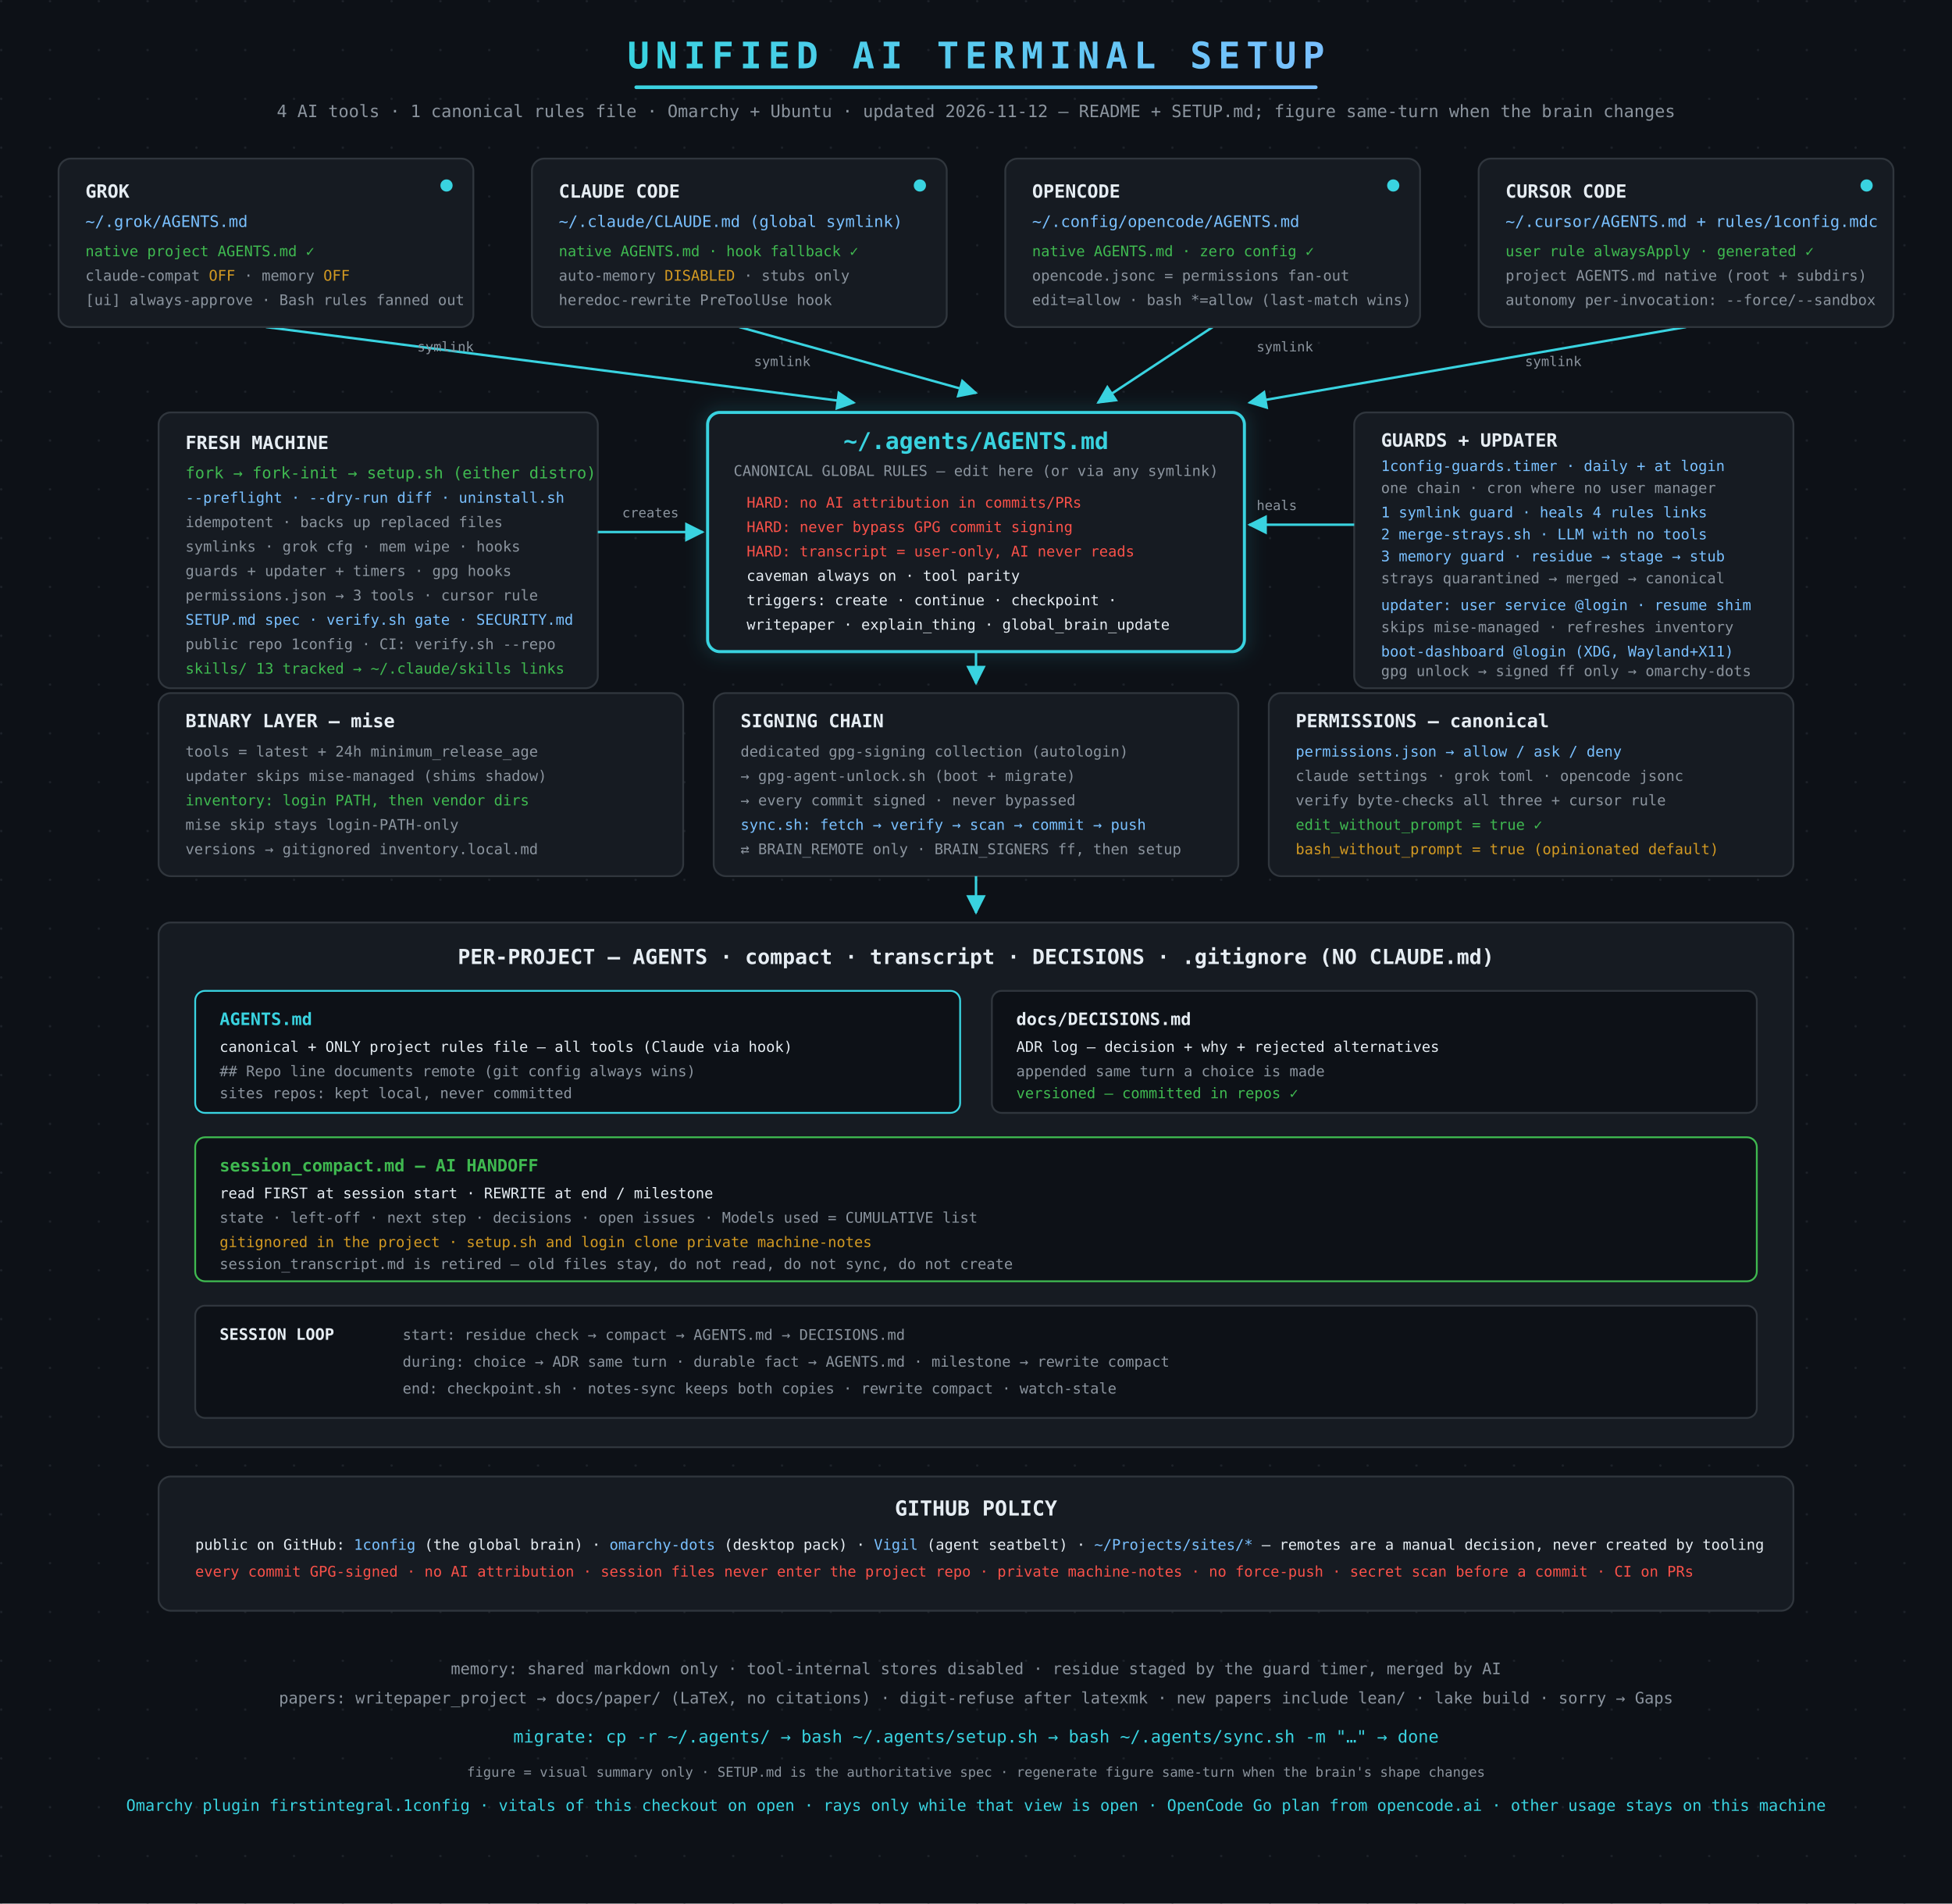
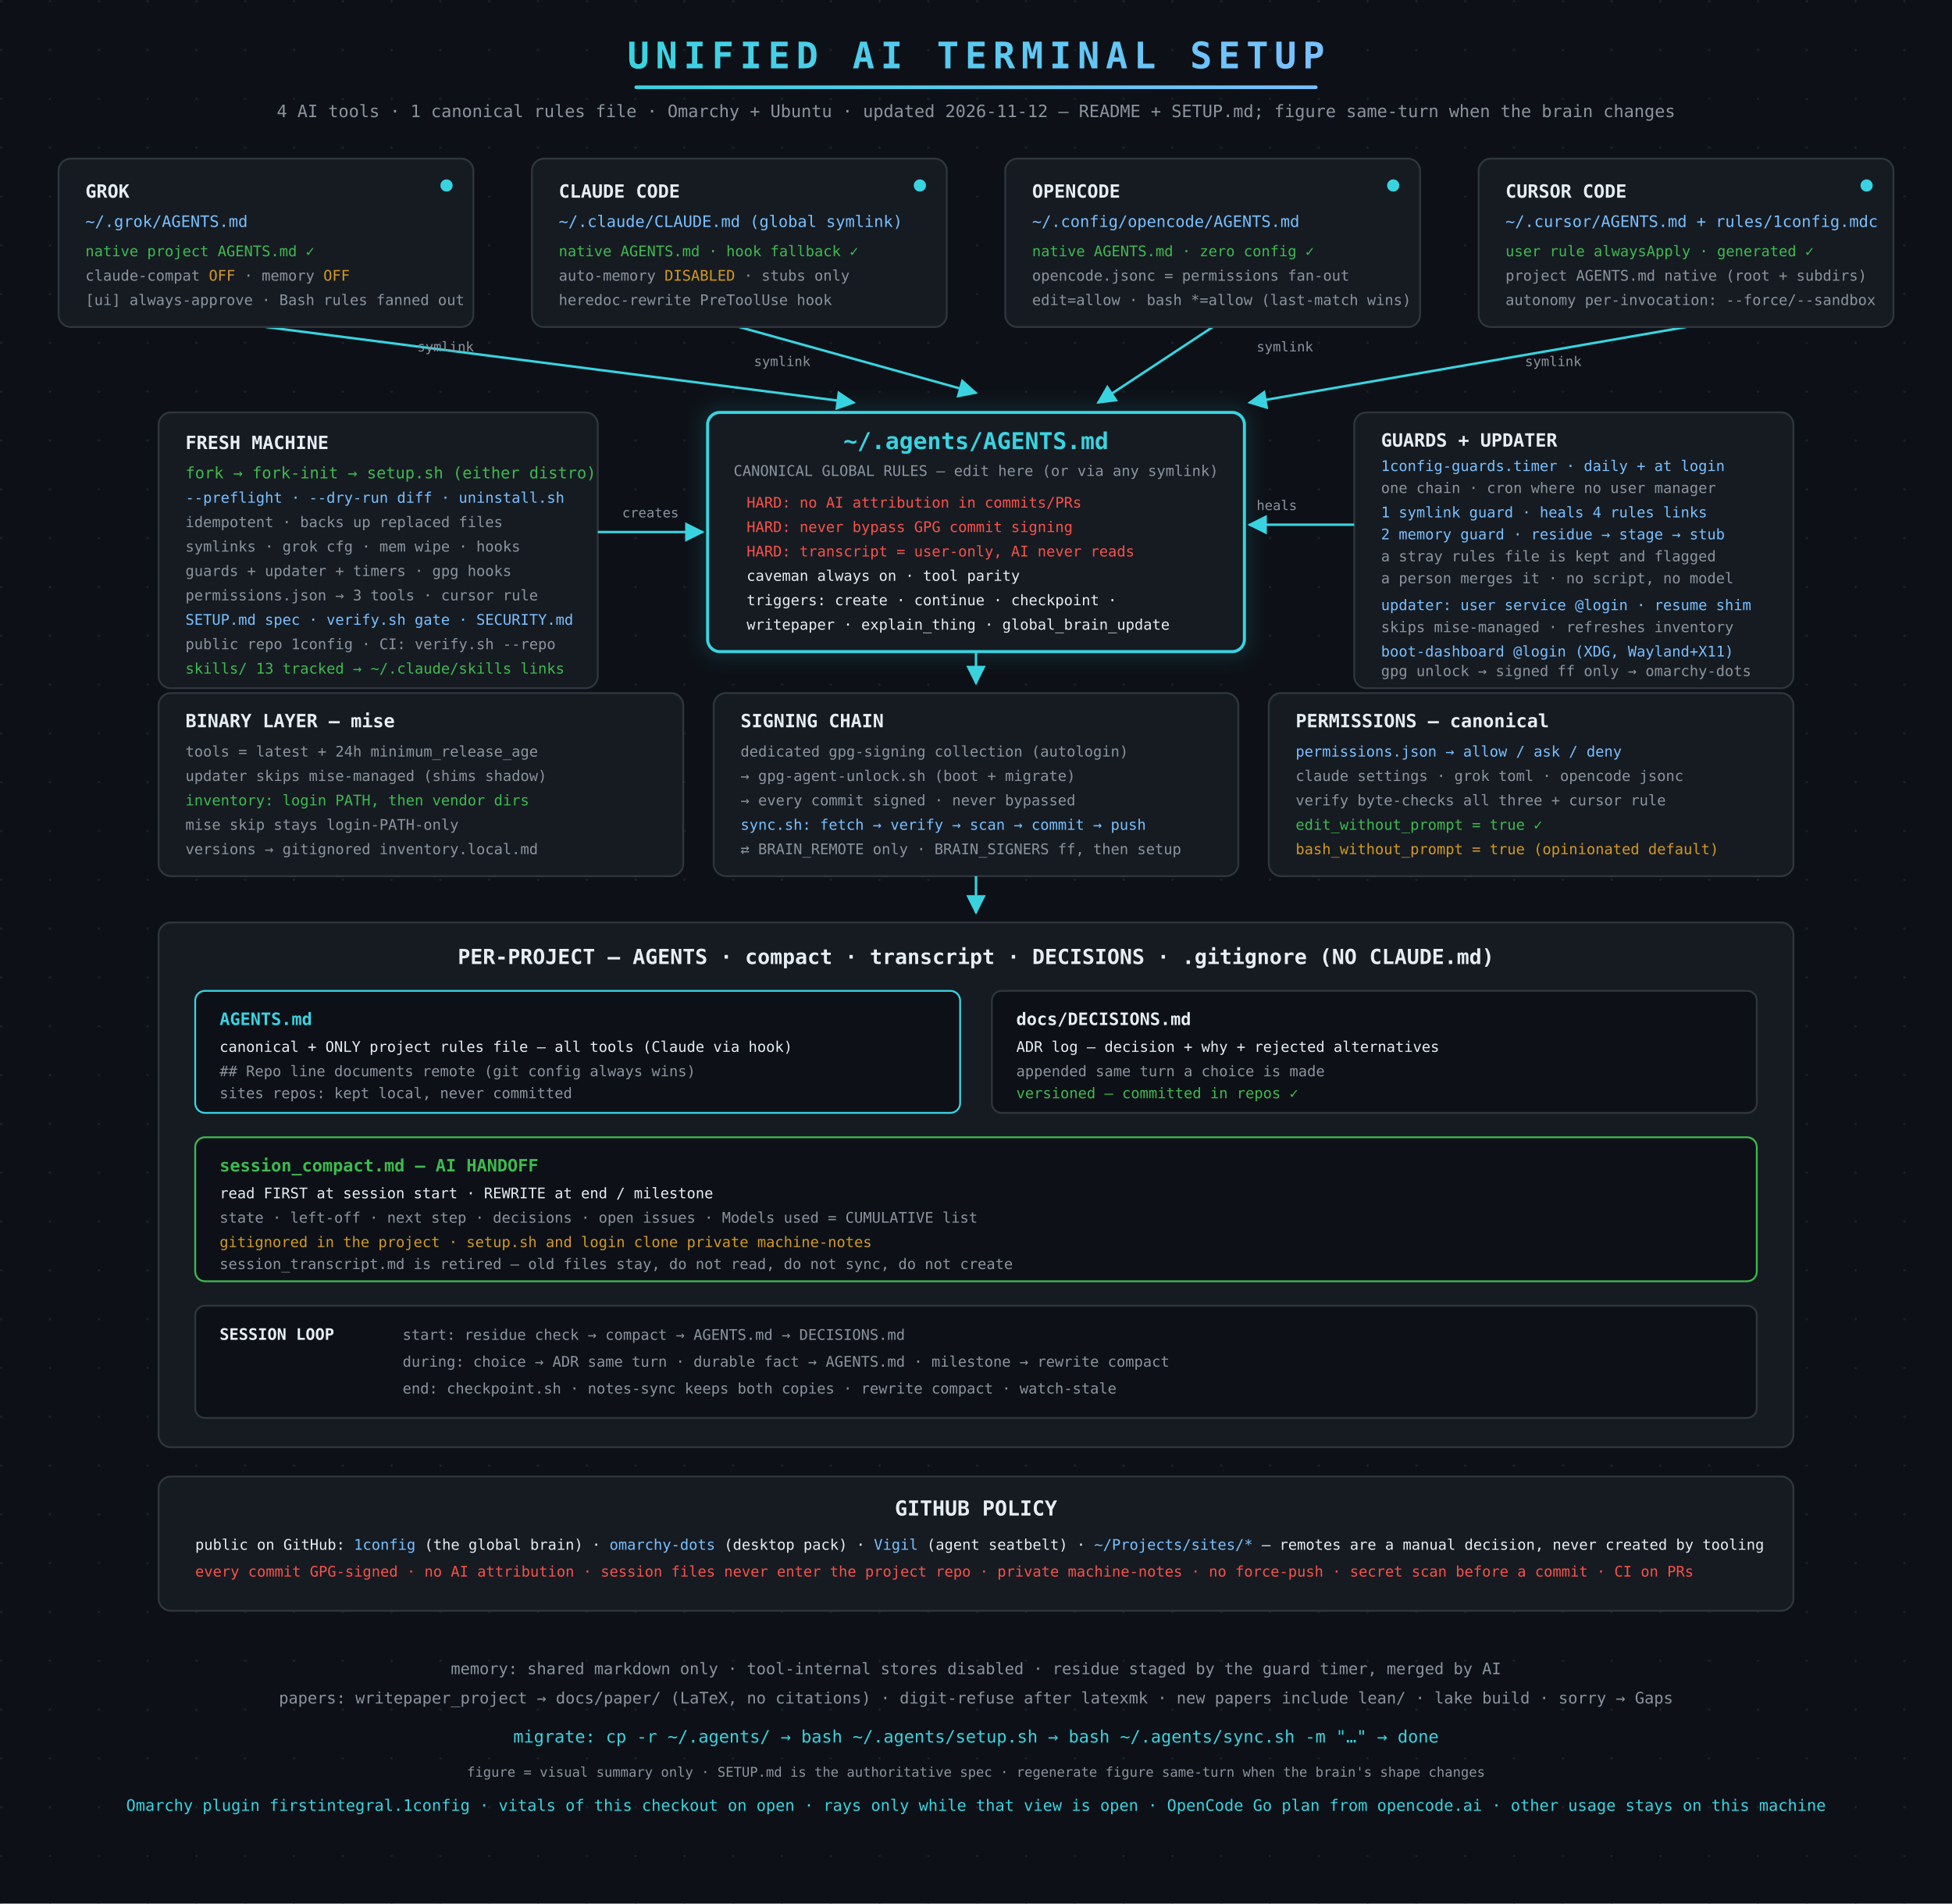
<svg xmlns="http://www.w3.org/2000/svg" width="1600" height="1560" viewBox="0 0 1600 1560" font-family="DejaVu Sans Mono, monospace">
  <defs>
    <pattern id="grid" width="40" height="40" patternUnits="userSpaceOnUse">
      <circle cx="1" cy="1" r="1" fill="#1c2128" />
    </pattern>
    <linearGradient id="acc" x1="0" y1="0" x2="1" y2="0">
      <stop offset="0" stop-color="#39d3e0" />
      <stop offset="1" stop-color="#79c0ff" />
    </linearGradient>
    <filter id="glow" x="-60%" y="-60%" width="220%" height="220%">
      <feGaussianBlur stdDeviation="7" />
    </filter>
    <marker id="arr" viewBox="0 0 10 10" refX="9" refY="5" markerWidth="8" markerHeight="8" orient="auto-start-reverse">
      <path d="M0,0 L10,5 L0,10 z" fill="#39d3e0" />
    </marker>
    <marker id="arrd" viewBox="0 0 10 10" refX="9" refY="5" markerWidth="7" markerHeight="7" orient="auto-start-reverse">
      <path d="M0,0 L10,5 L0,10 z" fill="#d29922" />
    </marker>
  </defs>
  <rect width="1600" height="1560" fill="#0d1117" />
  <rect width="1600" height="1560" fill="url(#grid)" />
  <text x="800" y="56" text-anchor="middle" font-size="30" font-weight="bold" fill="url(#acc)" letter-spacing="5">UNIFIED AI TERMINAL SETUP</text>
  <rect x="520" y="70" width="560" height="3" rx="1.5" fill="url(#acc)" />
  <text x="800" y="96" text-anchor="middle" font-size="14" fill="#8b949e">4 AI tools · 1 canonical rules file · Omarchy + Ubuntu · updated 2026-11-12 — README + SETUP.md; figure same-turn when the brain changes</text>
  <line x1="218" y1="268" x2="700" y2="330" stroke="#39d3e0" stroke-width="2" marker-end="url(#arr)" />
  <text x="342" y="288" font-size="11" fill="#8b949e">symlink</text>
  <line x1="606" y1="268" x2="800" y2="322" stroke="#39d3e0" stroke-width="2" marker-end="url(#arr)" />
  <text x="618" y="300" font-size="11" fill="#8b949e">symlink</text>
  <line x1="994" y1="268" x2="900" y2="330" stroke="#39d3e0" stroke-width="2" marker-end="url(#arr)" />
  <text x="1030" y="288" font-size="11" fill="#8b949e">symlink</text>
  <line x1="1382" y1="268" x2="1024" y2="330" stroke="#39d3e0" stroke-width="2" marker-end="url(#arr)" />
  <text x="1250" y="300" font-size="11" fill="#8b949e">symlink</text>
  <rect x="48" y="130" width="340" height="138" rx="10" fill="#161b22" stroke="#30363d" stroke-width="1.5" />
  <circle cx="366" cy="152" r="5" fill="#39d3e0" />
  <text x="70" y="162" font-size="15" font-weight="bold" fill="#e6edf3">GROK</text>
  <text x="70" y="186" font-size="13" fill="#79c0ff">~/.grok/AGENTS.md</text>
  <text x="70" y="210" font-size="12" fill="#3fb950">native project AGENTS.md ✓</text>
  <text x="70" y="230" font-size="12" fill="#8b949e">claude-compat <tspan fill="#d29922">OFF</tspan> · memory <tspan fill="#d29922">OFF</tspan>
  </text>
  <text x="70" y="250" font-size="12" fill="#8b949e">[ui] always-approve · Bash rules fanned out</text>
  <rect x="436" y="130" width="340" height="138" rx="10" fill="#161b22" stroke="#30363d" stroke-width="1.5" />
  <circle cx="754" cy="152" r="5" fill="#39d3e0" />
  <text x="458" y="162" font-size="15" font-weight="bold" fill="#e6edf3">CLAUDE CODE</text>
  <text x="458" y="186" font-size="13" fill="#79c0ff">~/.claude/CLAUDE.md (global symlink)</text>
  <text x="458" y="210" font-size="12" fill="#3fb950">native AGENTS.md · hook fallback ✓</text>
  <text x="458" y="230" font-size="12" fill="#8b949e">auto-memory <tspan fill="#d29922">DISABLED</tspan> · stubs only</text>
  <text x="458" y="250" font-size="12" fill="#8b949e">heredoc-rewrite PreToolUse hook</text>
  <rect x="824" y="130" width="340" height="138" rx="10" fill="#161b22" stroke="#30363d" stroke-width="1.5" />
  <circle cx="1142" cy="152" r="5" fill="#39d3e0" />
  <text x="846" y="162" font-size="15" font-weight="bold" fill="#e6edf3">OPENCODE</text>
  <text x="846" y="186" font-size="13" fill="#79c0ff">~/.config/opencode/AGENTS.md</text>
  <text x="846" y="210" font-size="12" fill="#3fb950">native AGENTS.md · zero config ✓</text>
  <text x="846" y="230" font-size="12" fill="#8b949e">opencode.jsonc = permissions fan-out</text>
  <text x="846" y="250" font-size="12" fill="#8b949e">edit=allow · bash *=allow (last-match wins)</text>
  <rect x="1212" y="130" width="340" height="138" rx="10" fill="#161b22" stroke="#30363d" stroke-width="1.5" />
  <circle cx="1530" cy="152" r="5" fill="#39d3e0" />
  <text x="1234" y="162" font-size="15" font-weight="bold" fill="#e6edf3">CURSOR CODE</text>
  <text x="1234" y="186" font-size="13" fill="#79c0ff">~/.cursor/AGENTS.md + rules/1config.mdc</text>
  <text x="1234" y="210" font-size="12" fill="#3fb950">user rule alwaysApply · generated ✓</text>
  <text x="1234" y="230" font-size="12" fill="#8b949e">project AGENTS.md native (root + subdirs)</text>
  <text x="1234" y="250" font-size="12" fill="#8b949e">autonomy per-invocation: --force/--sandbox</text>
  <rect x="580" y="338" width="440" height="196" rx="10" fill="none" stroke="#39d3e0" stroke-width="2.5" opacity="0.55" filter="url(#glow)" />
  <rect x="580" y="338" width="440" height="196" rx="10" fill="#161b22" stroke="#39d3e0" stroke-width="2.5" />
  <text x="800" y="368" text-anchor="middle" font-size="19" font-weight="bold" fill="#39d3e0">~/.agents/AGENTS.md</text>
  <text x="800" y="390" text-anchor="middle" font-size="12" fill="#8b949e">CANONICAL GLOBAL RULES — edit here (or via any symlink)</text>
  <text x="612" y="416" font-size="12" fill="#f85149">HARD: no AI attribution in commits/PRs</text>
  <text x="612" y="436" font-size="12" fill="#f85149">HARD: never bypass GPG commit signing</text>
  <text x="612" y="456" font-size="12" fill="#f85149">HARD: transcript = user-only, AI never reads</text>
  <text x="612" y="476" font-size="12" fill="#e6edf3">caveman always on · tool parity</text>
  <text x="612" y="496" font-size="12" fill="#e6edf3">triggers: create · continue · checkpoint ·</text>
  <text x="612" y="516" font-size="12" fill="#e6edf3">writepaper · explain_thing · global_brain_update</text>
  <rect x="1110" y="338" width="360" height="226" rx="10" fill="#161b22" stroke="#30363d" stroke-width="1.5" />
  <text x="1132" y="366" font-size="15" font-weight="bold" fill="#e6edf3">GUARDS + UPDATER</text>
  <text x="1132" y="386" font-size="12" fill="#79c0ff">1config-guards.timer · daily + at login</text>
  <text x="1132" y="404" font-size="12" fill="#8b949e">one chain · cron where no user manager</text>
  <text x="1132" y="424" font-size="12" fill="#79c0ff">1 symlink guard · heals 4 rules links</text>
-   <text x="1132" y="442" font-size="12" fill="#79c0ff">2 merge-strays.sh · LLM with no tools</text>
-   <text x="1132" y="460" font-size="12" fill="#79c0ff">3 memory guard · residue → stage → stub</text>
-   <text x="1132" y="478" font-size="12" fill="#8b949e">strays quarantined → merged → canonical</text>
+   <text x="1132" y="442" font-size="12" fill="#79c0ff">2 memory guard · residue → stage → stub</text>
+   <text x="1132" y="460" font-size="12" fill="#8b949e">a stray rules file is kept and flagged</text>
+   <text x="1132" y="478" font-size="12" fill="#8b949e">a person merges it · no script, no model</text>
  <text x="1132" y="500" font-size="12" fill="#79c0ff">updater: user service @login · resume shim</text>
  <text x="1132" y="518" font-size="12" fill="#8b949e">skips mise-managed · refreshes inventory</text>
  <text x="1132" y="538" font-size="12" fill="#79c0ff">boot-dashboard @login (XDG, Wayland+X11)</text>
  <text x="1132" y="554" font-size="12" fill="#8b949e">gpg unlock → signed ff only → omarchy-dots</text>
  <line x1="1110" y1="430" x2="1024" y2="430" stroke="#39d3e0" stroke-width="2" marker-end="url(#arr)" />
  <text x="1030" y="418" font-size="11" fill="#8b949e">heals</text>
  <rect x="130" y="338" width="360" height="226" rx="10" fill="#161b22" stroke="#30363d" stroke-width="1.5" />
  <text x="152" y="368" font-size="15" font-weight="bold" fill="#e6edf3">FRESH MACHINE</text>
  <text x="152" y="392" font-size="13" fill="#3fb950">fork → fork-init → setup.sh (either distro)</text>
  <text x="152" y="412" font-size="12" fill="#79c0ff">--preflight · --dry-run diff · uninstall.sh</text>
  <text x="152" y="432" font-size="12" fill="#8b949e">idempotent · backs up replaced files</text>
  <text x="152" y="452" font-size="12" fill="#8b949e">symlinks · grok cfg · mem wipe · hooks</text>
  <text x="152" y="472" font-size="12" fill="#8b949e">guards + updater + timers · gpg hooks</text>
  <text x="152" y="492" font-size="12" fill="#8b949e">permissions.json → 3 tools · cursor rule</text>
  <text x="152" y="512" font-size="12" fill="#79c0ff">SETUP.md spec · verify.sh gate · SECURITY.md</text>
  <text x="152" y="532" font-size="12" fill="#8b949e">public repo 1config · CI: verify.sh --repo</text>
  <text x="152" y="552" font-size="12" fill="#3fb950">skills/ 13 tracked → ~/.claude/skills links</text>
  <line x1="490" y1="436" x2="576" y2="436" stroke="#39d3e0" stroke-width="2" marker-end="url(#arr)" />
  <text x="510" y="424" font-size="11" fill="#8b949e">creates</text>
  <line x1="800" y1="534" x2="800" y2="560" stroke="#39d3e0" stroke-width="2" marker-end="url(#arr)" />
  <rect x="130" y="568" width="430" height="150" rx="10" fill="#161b22" stroke="#30363d" stroke-width="1.5" />
  <text x="152" y="596" font-size="15" font-weight="bold" fill="#e6edf3">BINARY LAYER — mise</text>
  <text x="152" y="620" font-size="12" fill="#8b949e">tools = latest + 24h minimum_release_age</text>
  <text x="152" y="640" font-size="12" fill="#8b949e">updater skips mise-managed (shims shadow)</text>
  <text x="152" y="660" font-size="12" fill="#3fb950">inventory: login PATH, then vendor dirs</text>
  <text x="152" y="680" font-size="12" fill="#8b949e">mise skip stays login-PATH-only</text>
  <text x="152" y="700" font-size="12" fill="#8b949e">versions → gitignored inventory.local.md</text>
  <rect x="585" y="568" width="430" height="150" rx="10" fill="#161b22" stroke="#30363d" stroke-width="1.5" />
  <text x="607" y="596" font-size="15" font-weight="bold" fill="#e6edf3">SIGNING CHAIN</text>
  <text x="607" y="620" font-size="12" fill="#8b949e">dedicated gpg-signing collection (autologin)</text>
  <text x="607" y="640" font-size="12" fill="#8b949e">→ gpg-agent-unlock.sh (boot + migrate)</text>
  <text x="607" y="660" font-size="12" fill="#8b949e">→ every commit signed · never bypassed</text>
  <text x="607" y="680" font-size="12" fill="#79c0ff">sync.sh: fetch → verify → scan → commit → push</text>
  <text x="607" y="700" font-size="12" fill="#8b949e">⇄ BRAIN_REMOTE only · BRAIN_SIGNERS ff, then setup</text>
  <rect x="1040" y="568" width="430" height="150" rx="10" fill="#161b22" stroke="#30363d" stroke-width="1.5" />
  <text x="1062" y="596" font-size="15" font-weight="bold" fill="#e6edf3">PERMISSIONS — canonical</text>
  <text x="1062" y="620" font-size="12" fill="#79c0ff">permissions.json → allow / ask / deny</text>
  <text x="1062" y="640" font-size="12" fill="#8b949e">claude settings · grok toml · opencode jsonc</text>
  <text x="1062" y="660" font-size="12" fill="#8b949e">verify byte-checks all three + cursor rule</text>
  <text x="1062" y="680" font-size="12" fill="#3fb950">edit_without_prompt = true ✓</text>
  <text x="1062" y="700" font-size="12" fill="#d29922">bash_without_prompt = true (opinionated default)</text>
  <line x1="800" y1="718" x2="800" y2="748" stroke="#39d3e0" stroke-width="2" marker-end="url(#arr)" />
  <rect x="130" y="756" width="1340" height="430" rx="10" fill="#161b22" stroke="#30363d" stroke-width="1.5" />
  <text x="800" y="790" text-anchor="middle" font-size="17" font-weight="bold" fill="#e6edf3">PER-PROJECT — AGENTS · compact · transcript · DECISIONS · .gitignore (NO CLAUDE.md)</text>
  <rect x="160" y="812" width="627" height="100" rx="8" fill="#0d1117" stroke="#39d3e0" stroke-width="1.5" />
  <text x="180" y="840" font-size="14" font-weight="bold" fill="#39d3e0">AGENTS.md</text>
  <text x="180" y="862" font-size="12" fill="#e6edf3">canonical + ONLY project rules file — all tools (Claude via hook)</text>
  <text x="180" y="882" font-size="12" fill="#8b949e">## Repo line documents remote (git config always wins)</text>
  <text x="180" y="900" font-size="12" fill="#8b949e">sites repos: kept local, never committed</text>
  <rect x="813" y="812" width="627" height="100" rx="8" fill="#0d1117" stroke="#30363d" stroke-width="1.5" />
  <text x="833" y="840" font-size="14" font-weight="bold" fill="#e6edf3">docs/DECISIONS.md</text>
  <text x="833" y="862" font-size="12" fill="#e6edf3">ADR log — decision + why + rejected alternatives</text>
  <text x="833" y="882" font-size="12" fill="#8b949e">appended same turn a choice is made</text>
  <text x="833" y="900" font-size="12" fill="#3fb950">versioned — committed in repos ✓</text>
  <rect x="160" y="932" width="1280" height="118" rx="8" fill="#0d1117" stroke="#3fb950" stroke-width="1.5" />
  <text x="180" y="960" font-size="14" font-weight="bold" fill="#3fb950">session_compact.md — AI HANDOFF</text>
  <text x="180" y="982" font-size="12" fill="#e6edf3">read FIRST at session start · REWRITE at end / milestone</text>
  <text x="180" y="1002" font-size="12" fill="#8b949e">state · left-off · next step · decisions · open issues · Models used = CUMULATIVE list</text>
  <text x="180" y="1022" font-size="12" fill="#d29922">gitignored in the project · setup.sh and login clone private machine-notes</text>
  <text x="180" y="1040" font-size="12" fill="#8b949e">session_transcript.md is retired — old files stay, do not read, do not sync, do not create</text>
  <rect x="160" y="1070" width="1280" height="92" rx="8" fill="#0d1117" stroke="#30363d" stroke-width="1.5" />
  <text x="180" y="1098" font-size="13" font-weight="bold" fill="#e6edf3">SESSION LOOP</text>
  <text x="330" y="1098" font-size="12" fill="#8b949e">start: residue check → compact → AGENTS.md → DECISIONS.md</text>
  <text x="330" y="1120" font-size="12" fill="#8b949e">during: choice → ADR same turn · durable fact → AGENTS.md · milestone → rewrite compact</text>
  <text x="330" y="1142" font-size="12" fill="#8b949e">end: checkpoint.sh · notes-sync keeps both copies · rewrite compact · watch-stale</text>
  <rect x="130" y="1210" width="1340" height="110" rx="10" fill="#161b22" stroke="#30363d" stroke-width="1.5" />
  <text x="800" y="1242" text-anchor="middle" font-size="17" font-weight="bold" fill="#e6edf3">GITHUB POLICY</text>
  <text x="160" y="1270" font-size="12" fill="#e6edf3">public on GitHub: <tspan fill="#79c0ff">1config</tspan> (the global brain) · <tspan fill="#79c0ff">omarchy-dots</tspan> (desktop pack) · <tspan fill="#79c0ff">Vigil</tspan> (agent seatbelt) · <tspan fill="#79c0ff">~/Projects/sites/*</tspan> — remotes are a manual decision, never created by tooling</text>
  <text x="160" y="1292" font-size="12" fill="#f85149">every commit GPG-signed · no AI attribution · session files never enter the project repo · private machine-notes · no force-push · secret scan before a commit · CI on PRs</text>
  <text x="800" y="1372" text-anchor="middle" font-size="13" fill="#8b949e">memory: shared markdown only · tool-internal stores disabled · residue staged by the guard timer, merged by AI</text>
  <text x="800" y="1396" text-anchor="middle" font-size="13" fill="#8b949e">papers: writepaper_project → docs/paper/ (LaTeX, no citations) · digit-refuse after latexmk · new papers include lean/ · lake build · sorry → Gaps</text>
  <text x="800" y="1428" text-anchor="middle" font-size="14" fill="#39d3e0">migrate: cp -r ~/.agents/ → bash ~/.agents/setup.sh → bash ~/.agents/sync.sh -m "…" → done</text>
  <text x="800" y="1456" text-anchor="middle" font-size="11" fill="#8b949e">figure = visual summary only · SETUP.md is the authoritative spec · regenerate figure same-turn when the brain's shape changes</text>
  <text x="800" y="1484" text-anchor="middle" font-size="13" fill="#39d3e0">Omarchy plugin firstintegral.1config · vitals of this checkout on open · rays only while that view is open · OpenCode Go plan from opencode.ai · other usage stays on this machine</text>
</svg>
